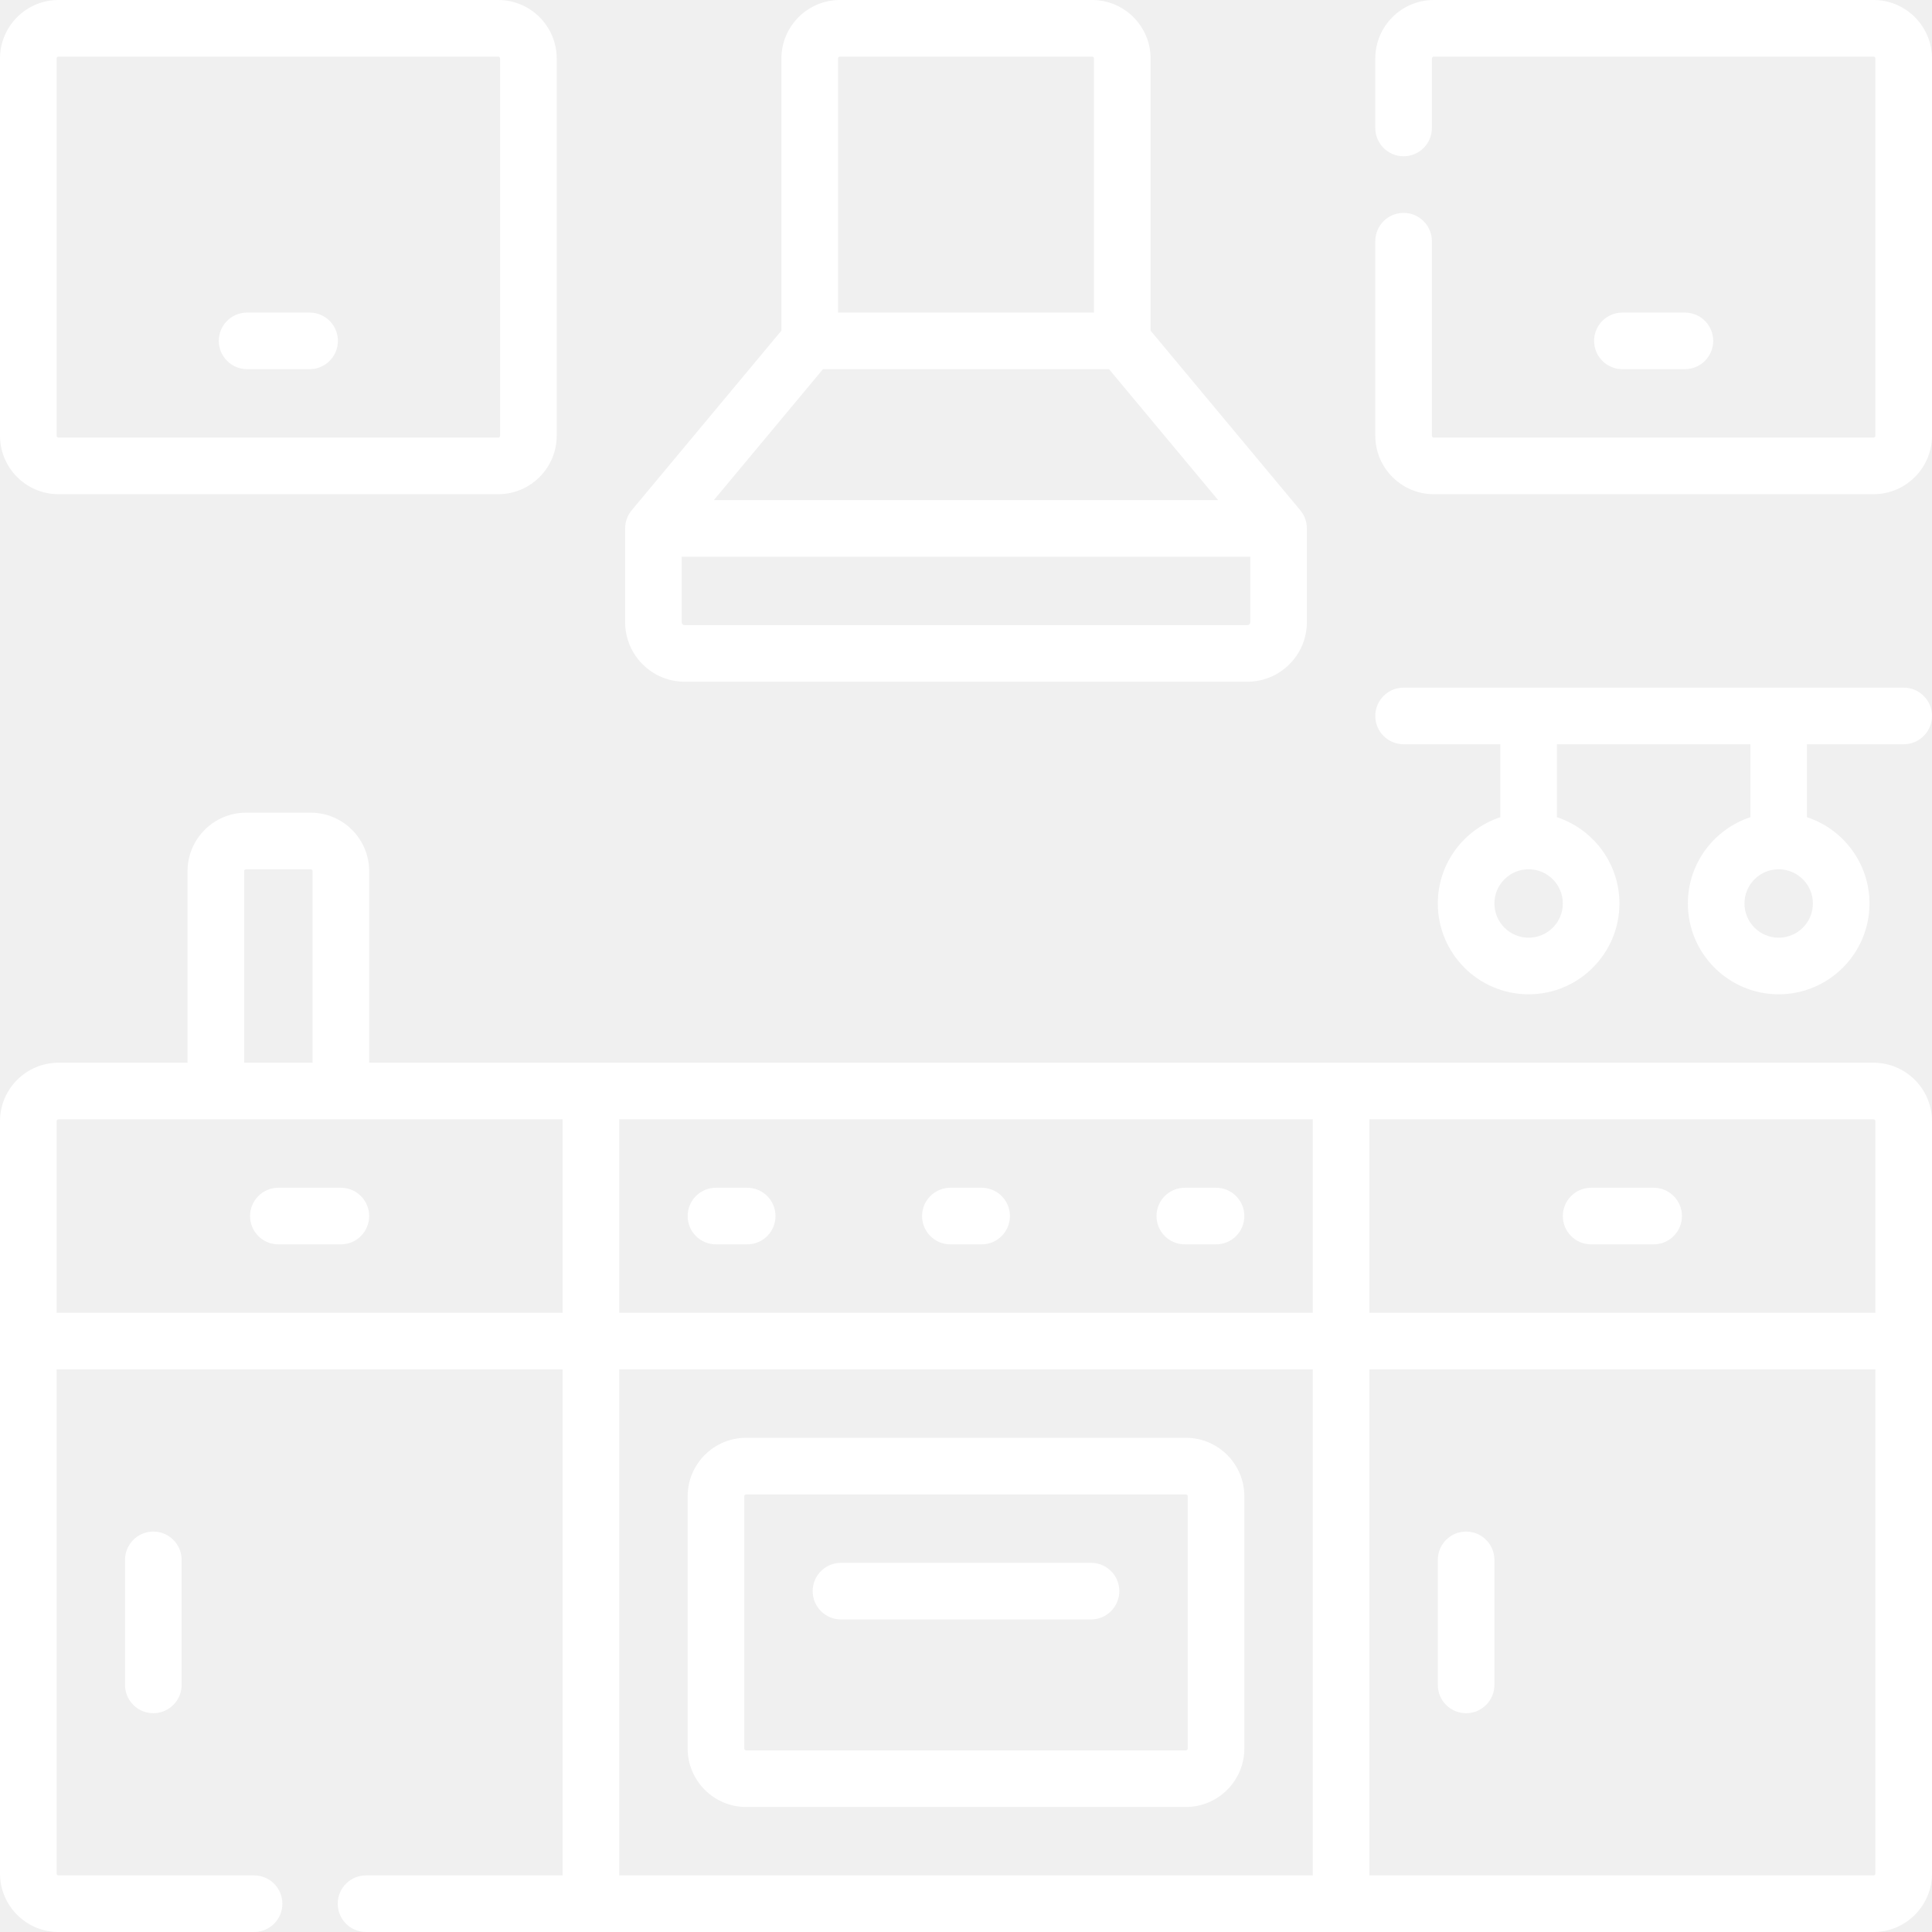
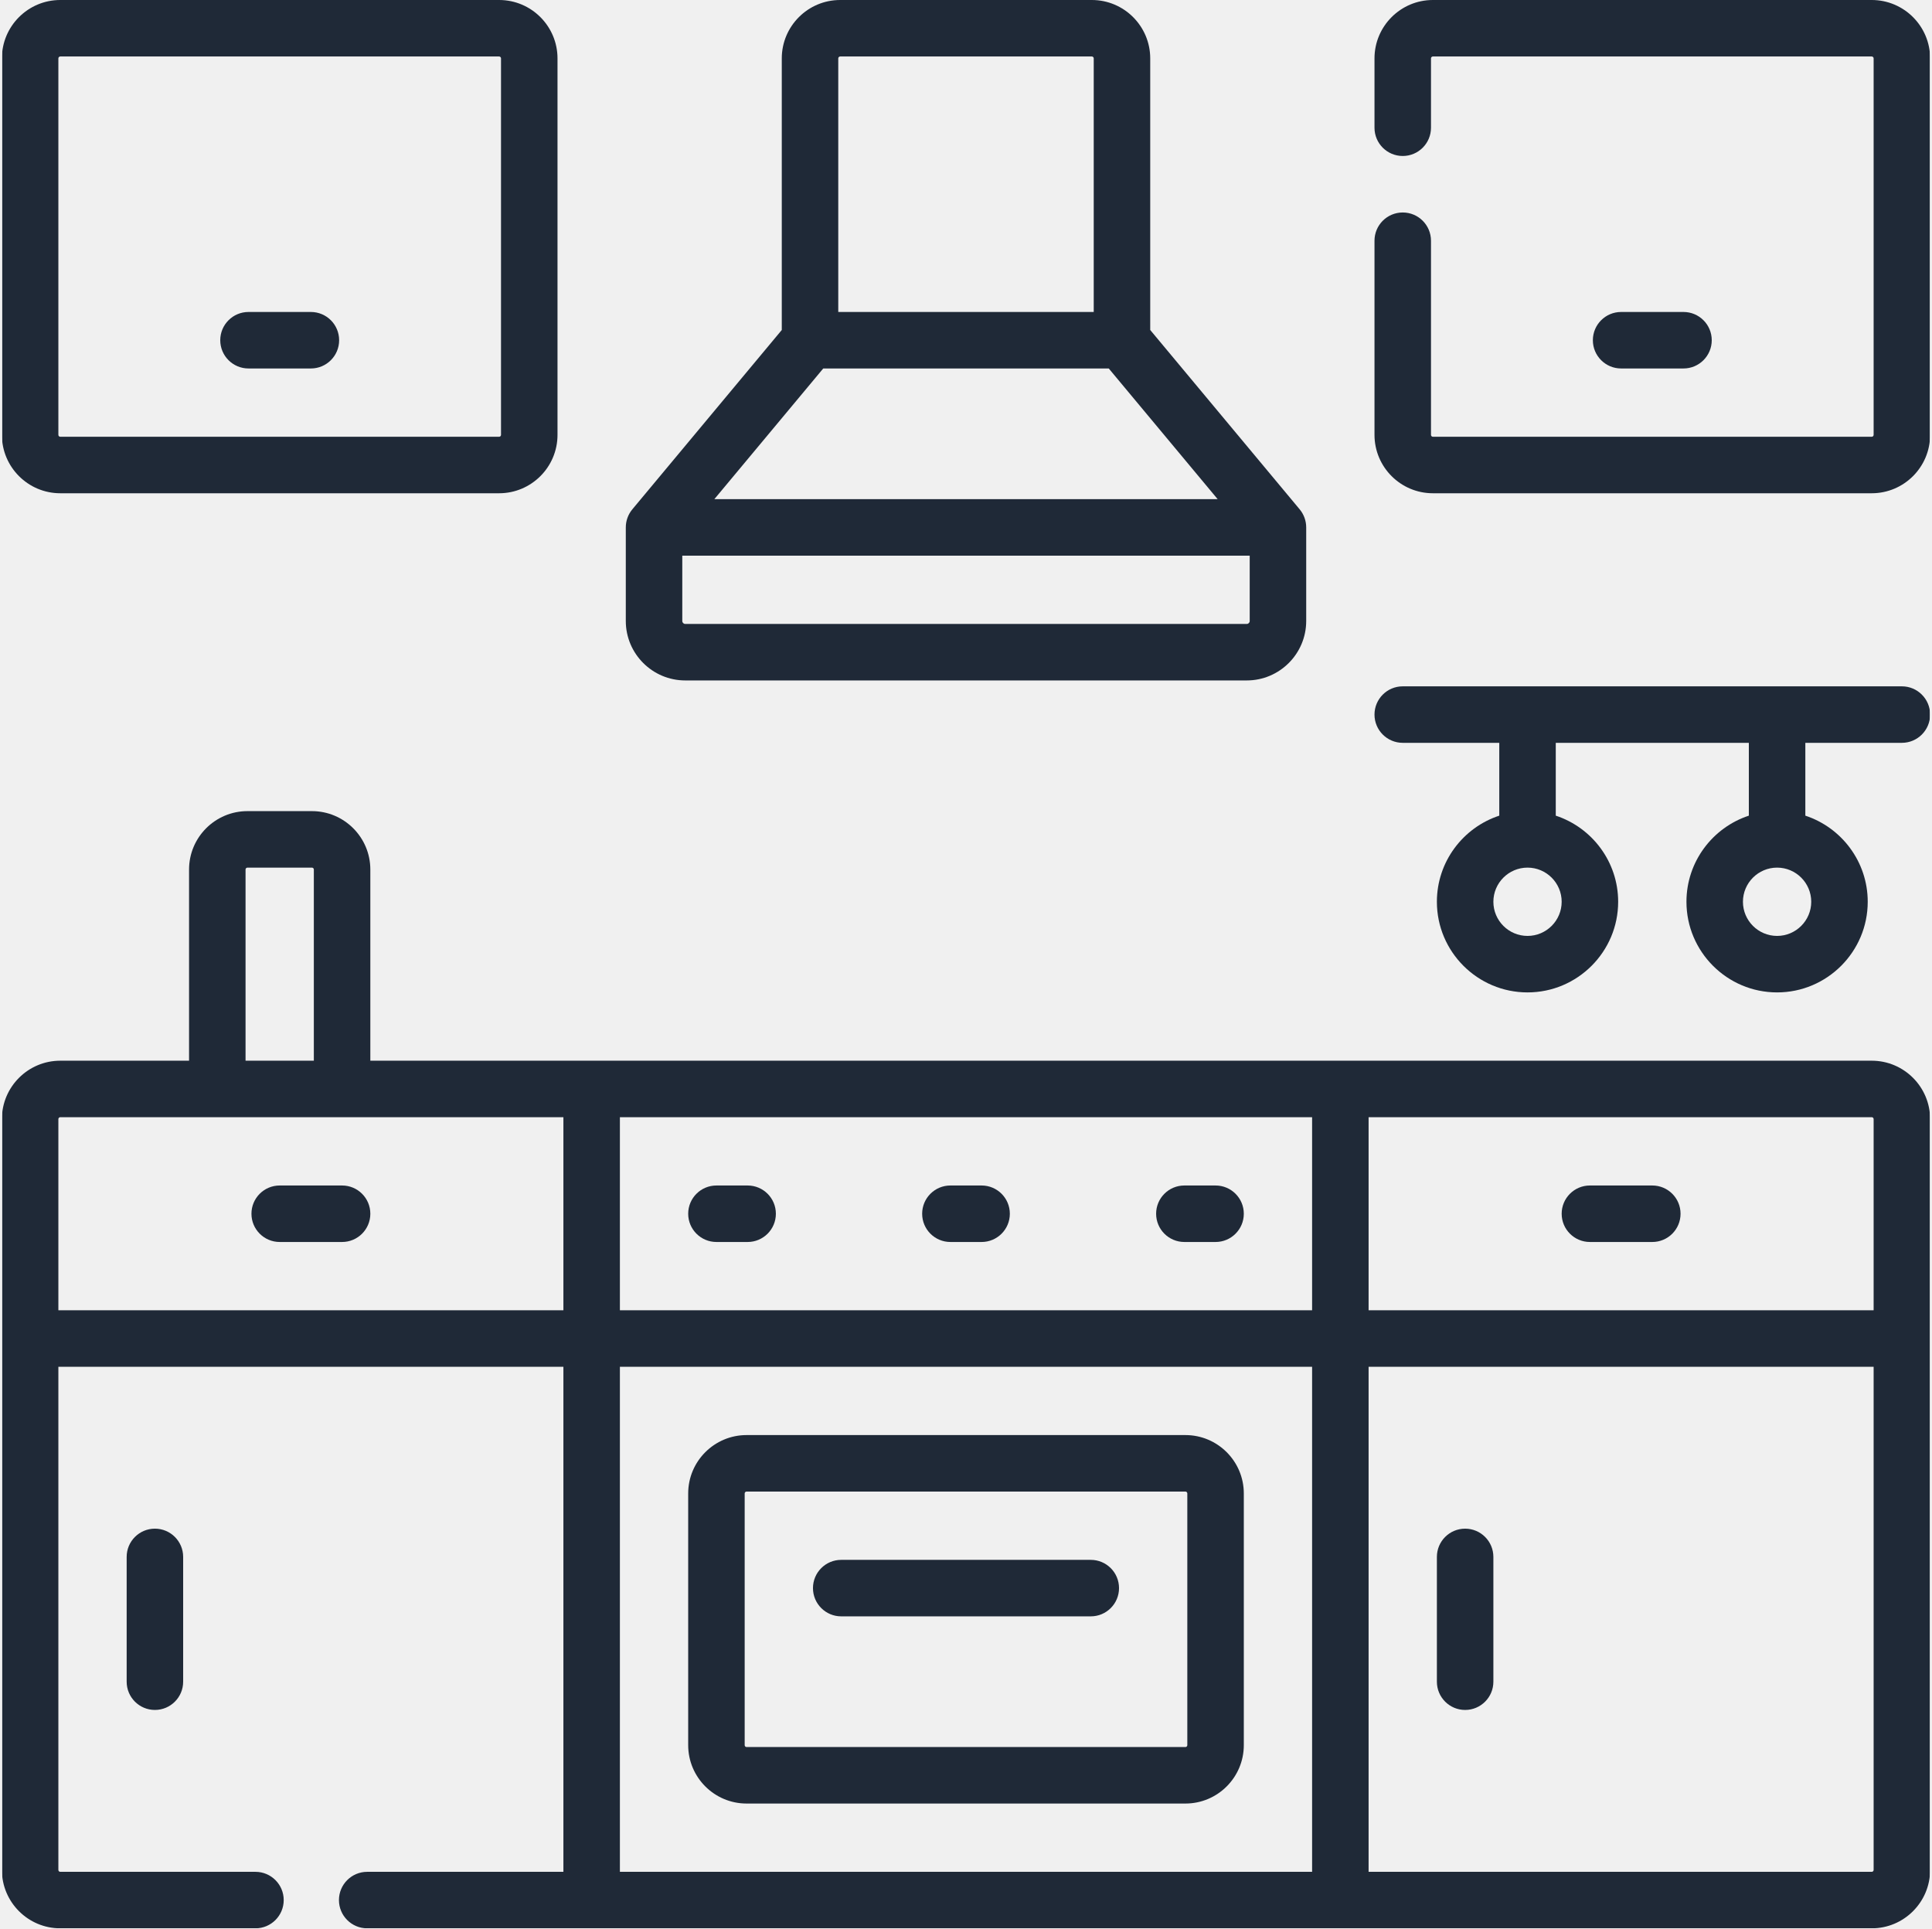
- <svg xmlns="http://www.w3.org/2000/svg" width="512" height="512" viewBox="0 0 512 512" fill="none">
-   <g clip-path="url(#clip0_156849_343)">
-     <path d="M181.45 180.667H330.55C339.253 180.667 346.334 173.587 346.334 164.884V140.034C346.334 138.28 345.719 136.581 344.596 135.233L304.917 87.619V15.5C304.917 6.953 297.964 0 289.417 0H222.584C214.037 0 207.084 6.953 207.084 15.5V87.618L167.405 135.232C166.282 136.58 165.667 138.279 165.667 140.033V164.883C165.666 173.586 172.747 180.667 181.45 180.667ZM330.55 165.667H181.45C181.018 165.667 180.666 165.315 180.666 164.884V147.534H331.333V164.884C331.333 165.315 330.982 165.667 330.55 165.667ZM218.096 97.834H293.905L322.821 132.534H189.179L218.096 97.834ZM222.083 15.5C222.083 15.224 222.307 15 222.583 15H289.416C289.692 15 289.916 15.224 289.916 15.5V82.834H222.083V15.5Z" fill="white" />
-     <path d="M314.267 381.033H197.733C189.186 381.033 182.233 387.986 182.233 396.533V463.367C182.233 471.914 189.186 478.867 197.733 478.867H314.266C322.813 478.867 329.766 471.914 329.766 463.367V396.533C329.767 387.986 322.813 381.033 314.267 381.033ZM314.767 463.367C314.767 463.643 314.543 463.867 314.267 463.867H197.733C197.457 463.867 197.233 463.643 197.233 463.367V396.533C197.233 396.257 197.457 396.033 197.733 396.033H314.266C314.542 396.033 314.766 396.257 314.766 396.533V463.367H314.767Z" fill="white" />
-     <path d="M189.733 329.767H198.016C202.158 329.767 205.516 326.409 205.516 322.267C205.516 318.125 202.158 314.767 198.016 314.767H189.733C185.591 314.767 182.233 318.125 182.233 322.267C182.233 326.409 185.591 329.767 189.733 329.767Z" fill="white" />
-     <path d="M251.858 329.767H260.141C264.283 329.767 267.641 326.409 267.641 322.267C267.641 318.125 264.283 314.767 260.141 314.767H251.858C247.716 314.767 244.358 318.125 244.358 322.267C244.358 326.409 247.716 329.767 251.858 329.767Z" fill="white" />
-     <path d="M313.983 329.767H322.266C326.408 329.767 329.766 326.409 329.766 322.267C329.766 318.125 326.408 314.767 322.266 314.767H313.983C309.841 314.767 306.483 318.125 306.483 322.267C306.483 326.409 309.841 329.767 313.983 329.767Z" fill="white" />
-     <path d="M289.133 414.167H222.866C218.724 414.167 215.366 417.525 215.366 421.667C215.366 425.809 218.724 429.167 222.866 429.167H289.133C293.275 429.167 296.633 425.809 296.633 421.667C296.633 417.524 293.275 414.167 289.133 414.167Z" fill="white" />
-     <path d="M90.333 314.767H73.767C69.625 314.767 66.267 318.125 66.267 322.267C66.267 326.409 69.625 329.767 73.767 329.767H90.334C94.476 329.767 97.834 326.409 97.834 322.267C97.833 318.125 94.476 314.767 90.333 314.767Z" fill="white" />
-     <path d="M33.133 413.383V446.516C33.133 450.658 36.491 454.016 40.633 454.016C44.775 454.016 48.133 450.658 48.133 446.516V413.383C48.133 409.241 44.775 405.883 40.633 405.883C36.491 405.883 33.133 409.241 33.133 413.383Z" fill="white" />
-     <path d="M496.5 281.633H97.833V230.866C97.833 222.319 90.88 215.366 82.333 215.366H65.2C56.653 215.366 49.7 222.319 49.7 230.866V281.633H15.5C6.953 281.633 0 288.586 0 297.133V355.4V496.5C0 505.047 6.953 512 15.5 512H67.333C71.475 512 74.833 508.642 74.833 504.5C74.833 500.358 71.475 497 67.333 497H15.5C15.224 497 15 496.776 15 496.5V362.9H149.1V497H97C92.858 497 89.5 500.358 89.5 504.5C89.5 508.642 92.858 512 97 512H496.5C505.047 512 512 505.047 512 496.5V355.4V297.133C512 288.586 505.047 281.633 496.5 281.633ZM497 297.133V347.9H362.9V296.633H496.5C496.776 296.633 497 296.857 497 297.133ZM347.9 347.9H164.1V296.633H347.9V347.9ZM64.7 230.867C64.7 230.591 64.924 230.367 65.2 230.367H82.333C82.609 230.367 82.833 230.591 82.833 230.867V281.634H64.7V230.867ZM15 347.9V297.133C15 296.857 15.224 296.633 15.5 296.633H149.1V347.9H15ZM164.1 362.9H347.9V497H164.1V362.9ZM497 496.5C497 496.776 496.776 497 496.5 497H362.9V362.9H497V496.5Z" fill="white" />
-     <path d="M421.666 329.767H438.233C442.375 329.767 445.733 326.409 445.733 322.267C445.733 318.125 442.375 314.767 438.233 314.767H421.666C417.524 314.767 414.166 318.125 414.166 322.267C414.166 326.409 417.524 329.767 421.666 329.767Z" fill="white" />
-     <path d="M388.533 454.017C392.675 454.017 396.033 450.659 396.033 446.517V413.384C396.033 409.242 392.675 405.884 388.533 405.884C384.391 405.884 381.033 409.242 381.033 413.384V446.517C381.033 450.659 384.391 454.017 388.533 454.017Z" fill="white" />
-     <path d="M15.5 130.967H132.033C140.58 130.967 147.533 124.014 147.533 115.467V15.5C147.533 6.953 140.58 0 132.033 0H15.5C6.953 0 0 6.953 0 15.5V115.467C0 124.014 6.953 130.967 15.5 130.967ZM15 15.5C15 15.224 15.224 15 15.5 15H132.033C132.309 15 132.533 15.224 132.533 15.5V115.467C132.533 115.743 132.309 115.967 132.033 115.967H15.5C15.224 115.967 15 115.743 15 115.467V15.5Z" fill="white" />
-     <path d="M65.483 97.834H82.05C86.192 97.834 89.55 94.476 89.55 90.334C89.55 86.192 86.192 82.834 82.05 82.834H65.483C61.341 82.834 57.983 86.192 57.983 90.334C57.983 94.476 61.341 97.834 65.483 97.834Z" fill="white" />
-     <path d="M496.5 0H379.967C371.42 0 364.467 6.953 364.467 15.5V33.917C364.467 38.059 367.825 41.417 371.967 41.417C376.109 41.417 379.467 38.059 379.467 33.917V15.5C379.467 15.224 379.691 15 379.967 15H496.5C496.776 15 497 15.224 497 15.5V115.467C497 115.743 496.776 115.967 496.5 115.967H379.967C379.691 115.967 379.467 115.743 379.467 115.467V63.917C379.467 59.775 376.109 56.417 371.967 56.417C367.825 56.417 364.467 59.775 364.467 63.917V115.467C364.467 124.014 371.42 130.967 379.967 130.967H496.5C505.047 130.967 512 124.014 512 115.467V15.5C512 6.953 505.047 0 496.5 0Z" fill="white" />
-     <path d="M446.517 97.834C450.659 97.834 454.017 94.476 454.017 90.334C454.017 86.192 450.659 82.834 446.517 82.834H429.95C425.808 82.834 422.45 86.192 422.45 90.334C422.45 94.476 425.808 97.834 429.95 97.834H446.517Z" fill="white" />
-     <path d="M504.5 182.233H371.967C367.825 182.233 364.467 185.591 364.467 189.733C364.467 193.875 367.825 197.233 371.967 197.233H397.6V216.569C387.992 219.729 381.033 228.781 381.033 239.432C381.033 252.702 391.829 263.499 405.1 263.499C418.37 263.499 429.166 252.703 429.166 239.432C429.166 228.78 422.207 219.728 412.6 216.569V197.233H463.867V216.569C454.259 219.729 447.3 228.781 447.3 239.432C447.3 252.702 458.096 263.499 471.367 263.499C484.637 263.499 495.433 252.703 495.433 239.432C495.433 228.78 488.474 219.728 478.867 216.569V197.233H504.5C508.642 197.233 512 193.875 512 189.733C512 185.591 508.642 182.233 504.5 182.233ZM405.1 248.5C400.1 248.5 396.033 244.433 396.033 239.433C396.033 234.434 400.1 230.367 405.1 230.367C410.099 230.367 414.166 234.434 414.166 239.433C414.166 244.433 410.099 248.5 405.1 248.5ZM471.367 248.5C466.368 248.5 462.3 244.433 462.3 239.433C462.3 234.434 466.367 230.367 471.367 230.367C476.366 230.367 480.433 234.434 480.433 239.433C480.433 244.433 476.366 248.5 471.367 248.5Z" fill="white" />
+ <svg xmlns="http://www.w3.org/2000/svg" width="513" height="512" viewBox="0 0 513 512" fill="none">
+   <g clip-path="url(#clip0_156864_469)">
+     <mask id="mask0_156864_469" style="mask-type:luminance" maskUnits="userSpaceOnUse" x="0" y="0" width="513" height="512">
+       <path d="M512.5 0H0.5V512H512.5V0Z" fill="white" />
+     </mask>
+     <g mask="url(#mask0_156864_469)">
+       <path d="M181.95 180.667H331.05C339.753 180.667 346.834 173.587 346.834 164.884V140.034C346.834 138.28 346.219 136.581 345.096 135.233L305.417 87.619V15.5C305.417 6.953 298.464 0 289.917 0H223.084C214.537 0 207.584 6.953 207.584 15.5V87.618L167.905 135.232C166.782 136.58 166.167 138.279 166.167 140.033V164.883C166.166 173.586 173.247 180.667 181.95 180.667ZM331.05 165.667H181.95C181.518 165.667 181.166 165.315 181.166 164.884V147.534H331.833V164.884C331.833 165.315 331.482 165.667 331.05 165.667ZM218.596 97.834H294.405L323.321 132.534H189.679L218.596 97.834ZM222.583 15.5C222.583 15.224 222.807 15 223.083 15H289.916C290.192 15 290.416 15.224 290.416 15.5V82.834H222.583V15.5Z" fill="#1F2937" />
+       <path d="M314.767 381.033H198.233C189.686 381.033 182.733 387.986 182.733 396.533V463.367C182.733 471.914 189.686 478.867 198.233 478.867H314.766C323.313 478.867 330.266 471.914 330.266 463.367V396.533C330.267 387.986 323.313 381.033 314.767 381.033ZM315.267 463.367C315.267 463.643 315.043 463.867 314.767 463.867H198.233C197.957 463.867 197.733 463.643 197.733 463.367V396.533C197.733 396.257 197.957 396.033 198.233 396.033H314.766C315.042 396.033 315.266 396.257 315.266 396.533V463.367H315.267Z" fill="#1F2937" />
+       <path d="M190.233 329.767H198.516C202.658 329.767 206.016 326.409 206.016 322.267C206.016 318.125 202.658 314.767 198.516 314.767H190.233C186.091 314.767 182.733 318.125 182.733 322.267C182.733 326.409 186.091 329.767 190.233 329.767Z" fill="#1F2937" />
+       <path d="M252.358 329.767H260.641C264.783 329.767 268.141 326.409 268.141 322.267C268.141 318.125 264.783 314.767 260.641 314.767H252.358C248.216 314.767 244.858 318.125 244.858 322.267C244.858 326.409 248.216 329.767 252.358 329.767Z" fill="#1F2937" />
+       <path d="M314.483 329.767H322.766C326.908 329.767 330.266 326.409 330.266 322.267C330.266 318.125 326.908 314.767 322.766 314.767H314.483C310.341 314.767 306.983 318.125 306.983 322.267C306.983 326.409 310.341 329.767 314.483 329.767Z" fill="#1F2937" />
+       <path d="M289.633 414.167H223.366C219.224 414.167 215.866 417.525 215.866 421.667C215.866 425.809 219.224 429.167 223.366 429.167H289.633C293.775 429.167 297.133 425.809 297.133 421.667C297.133 417.524 293.775 414.167 289.633 414.167Z" fill="#1F2937" />
+       <path d="M90.833 314.767H74.267C70.125 314.767 66.767 318.125 66.767 322.267C66.767 326.409 70.125 329.767 74.267 329.767H90.834C94.976 329.767 98.334 326.409 98.334 322.267C98.333 318.125 94.976 314.767 90.833 314.767Z" fill="#1F2937" />
+       <path d="M33.633 413.383V446.516C33.633 450.658 36.991 454.016 41.133 454.016C45.275 454.016 48.633 450.658 48.633 446.516V413.383C48.633 409.241 45.275 405.883 41.133 405.883C36.991 405.883 33.633 409.241 33.633 413.383Z" fill="#1F2937" />
+       <path d="M497 281.633H98.333V230.866C98.333 222.319 91.38 215.366 82.833 215.366H65.7C57.153 215.366 50.2 222.319 50.2 230.866V281.633H16C7.453 281.633 0.5 288.586 0.5 297.133V355.4V496.5C0.5 505.047 7.453 512 16 512H67.833C71.975 512 75.333 508.642 75.333 504.5C75.333 500.358 71.975 497 67.833 497H16C15.724 497 15.5 496.776 15.5 496.5V362.9H149.6V497H97.5C93.358 497 90 500.358 90 504.5C90 508.642 93.358 512 97.5 512H497C505.547 512 512.5 505.047 512.5 496.5V355.4V297.133C512.5 288.586 505.547 281.633 497 281.633ZM497.5 297.133V347.9H363.4V296.633H497C497.276 296.633 497.5 296.857 497.5 297.133ZM348.4 347.9H164.6V296.633H348.4V347.9ZM65.2 230.867C65.2 230.591 65.424 230.367 65.7 230.367H82.833C83.109 230.367 83.333 230.591 83.333 230.867V281.634H65.2V230.867ZM15.5 347.9V297.133C15.5 296.857 15.724 296.633 16 296.633H149.6V347.9H15.5ZM164.6 362.9H348.4V497H164.6V362.9ZM497.5 496.5C497.5 496.776 497.276 497 497 497H363.4V362.9H497.5V496.5Z" fill="#1F2937" />
+       <path d="M422.166 329.767H438.733C442.875 329.767 446.233 326.409 446.233 322.267C446.233 318.125 442.875 314.767 438.733 314.767H422.166C418.024 314.767 414.666 318.125 414.666 322.267C414.666 326.409 418.024 329.767 422.166 329.767Z" fill="#1F2937" />
+       <path d="M389.033 454.017C393.175 454.017 396.533 450.659 396.533 446.517V413.384C396.533 409.242 393.175 405.884 389.033 405.884C384.891 405.884 381.533 409.242 381.533 413.384V446.517C381.533 450.659 384.891 454.017 389.033 454.017Z" fill="#1F2937" />
+       <path d="M16 130.967H132.533C141.08 130.967 148.033 124.014 148.033 115.467V15.5C148.033 6.953 141.08 0 132.533 0H16C7.453 0 0.5 6.953 0.5 15.5V115.467C0.5 124.014 7.453 130.967 16 130.967ZM15.5 15.5C15.5 15.224 15.724 15 16 15H132.533C132.809 15 133.033 15.224 133.033 15.5V115.467C133.033 115.743 132.809 115.967 132.533 115.967H16C15.724 115.967 15.5 115.743 15.5 115.467V15.5Z" fill="#1F2937" />
+       <path d="M65.983 97.834H82.55C86.692 97.834 90.05 94.476 90.05 90.334C90.05 86.192 86.692 82.834 82.55 82.834H65.983C61.841 82.834 58.483 86.192 58.483 90.334C58.483 94.476 61.841 97.834 65.983 97.834Z" fill="#1F2937" />
+       <path d="M497 0H380.467C371.92 0 364.967 6.953 364.967 15.5V33.917C364.967 38.059 368.325 41.417 372.467 41.417C376.609 41.417 379.967 38.059 379.967 33.917V15.5C379.967 15.224 380.191 15 380.467 15H497C497.276 15 497.5 15.224 497.5 15.5V115.467C497.5 115.743 497.276 115.967 497 115.967H380.467C380.191 115.967 379.967 115.743 379.967 115.467V63.917C379.967 59.775 376.609 56.417 372.467 56.417C368.325 56.417 364.967 59.775 364.967 63.917V115.467C364.967 124.014 371.92 130.967 380.467 130.967H497C505.547 130.967 512.5 124.014 512.5 115.467V15.5C512.5 6.953 505.547 0 497 0Z" fill="#1F2937" />
+       <path d="M447.017 97.834C451.159 97.834 454.517 94.476 454.517 90.334C454.517 86.192 451.159 82.834 447.017 82.834H430.45C426.308 82.834 422.95 86.192 422.95 90.334C422.95 94.476 426.308 97.834 430.45 97.834H447.017Z" fill="#1F2937" />
+       <path d="M505 182.233H372.467C368.325 182.233 364.967 185.591 364.967 189.733C364.967 193.875 368.325 197.233 372.467 197.233H398.1V216.569C388.492 219.729 381.533 228.781 381.533 239.432C381.533 252.702 392.329 263.499 405.6 263.499C418.87 263.499 429.666 252.703 429.666 239.432C429.666 228.78 422.707 219.728 413.1 216.569V197.233H464.367V216.569C454.759 219.729 447.8 228.781 447.8 239.432C447.8 252.702 458.596 263.499 471.867 263.499C485.137 263.499 495.933 252.703 495.933 239.432C495.933 228.78 488.974 219.728 479.367 216.569V197.233H505C509.142 197.233 512.5 193.875 512.5 189.733C512.5 185.591 509.142 182.233 505 182.233ZM405.6 248.5C400.6 248.5 396.533 244.433 396.533 239.433C396.533 234.434 400.6 230.367 405.6 230.367C410.599 230.367 414.666 234.434 414.666 239.433C414.666 244.433 410.599 248.5 405.6 248.5ZM471.867 248.5C466.868 248.5 462.8 244.433 462.8 239.433C462.8 234.434 466.867 230.367 471.867 230.367C476.866 230.367 480.933 234.434 480.933 239.433C480.933 244.433 476.866 248.5 471.867 248.5Z" fill="#1F2937" />
+     </g>
  </g>
  <defs>
-     <clipPath id="clip0_156849_343">
-       <rect width="512" height="512" fill="white" />
+     <clipPath id="clip0_156864_469">
+       <rect width="512" height="512" fill="white" transform="translate(0.5)" />
    </clipPath>
  </defs>
</svg>
